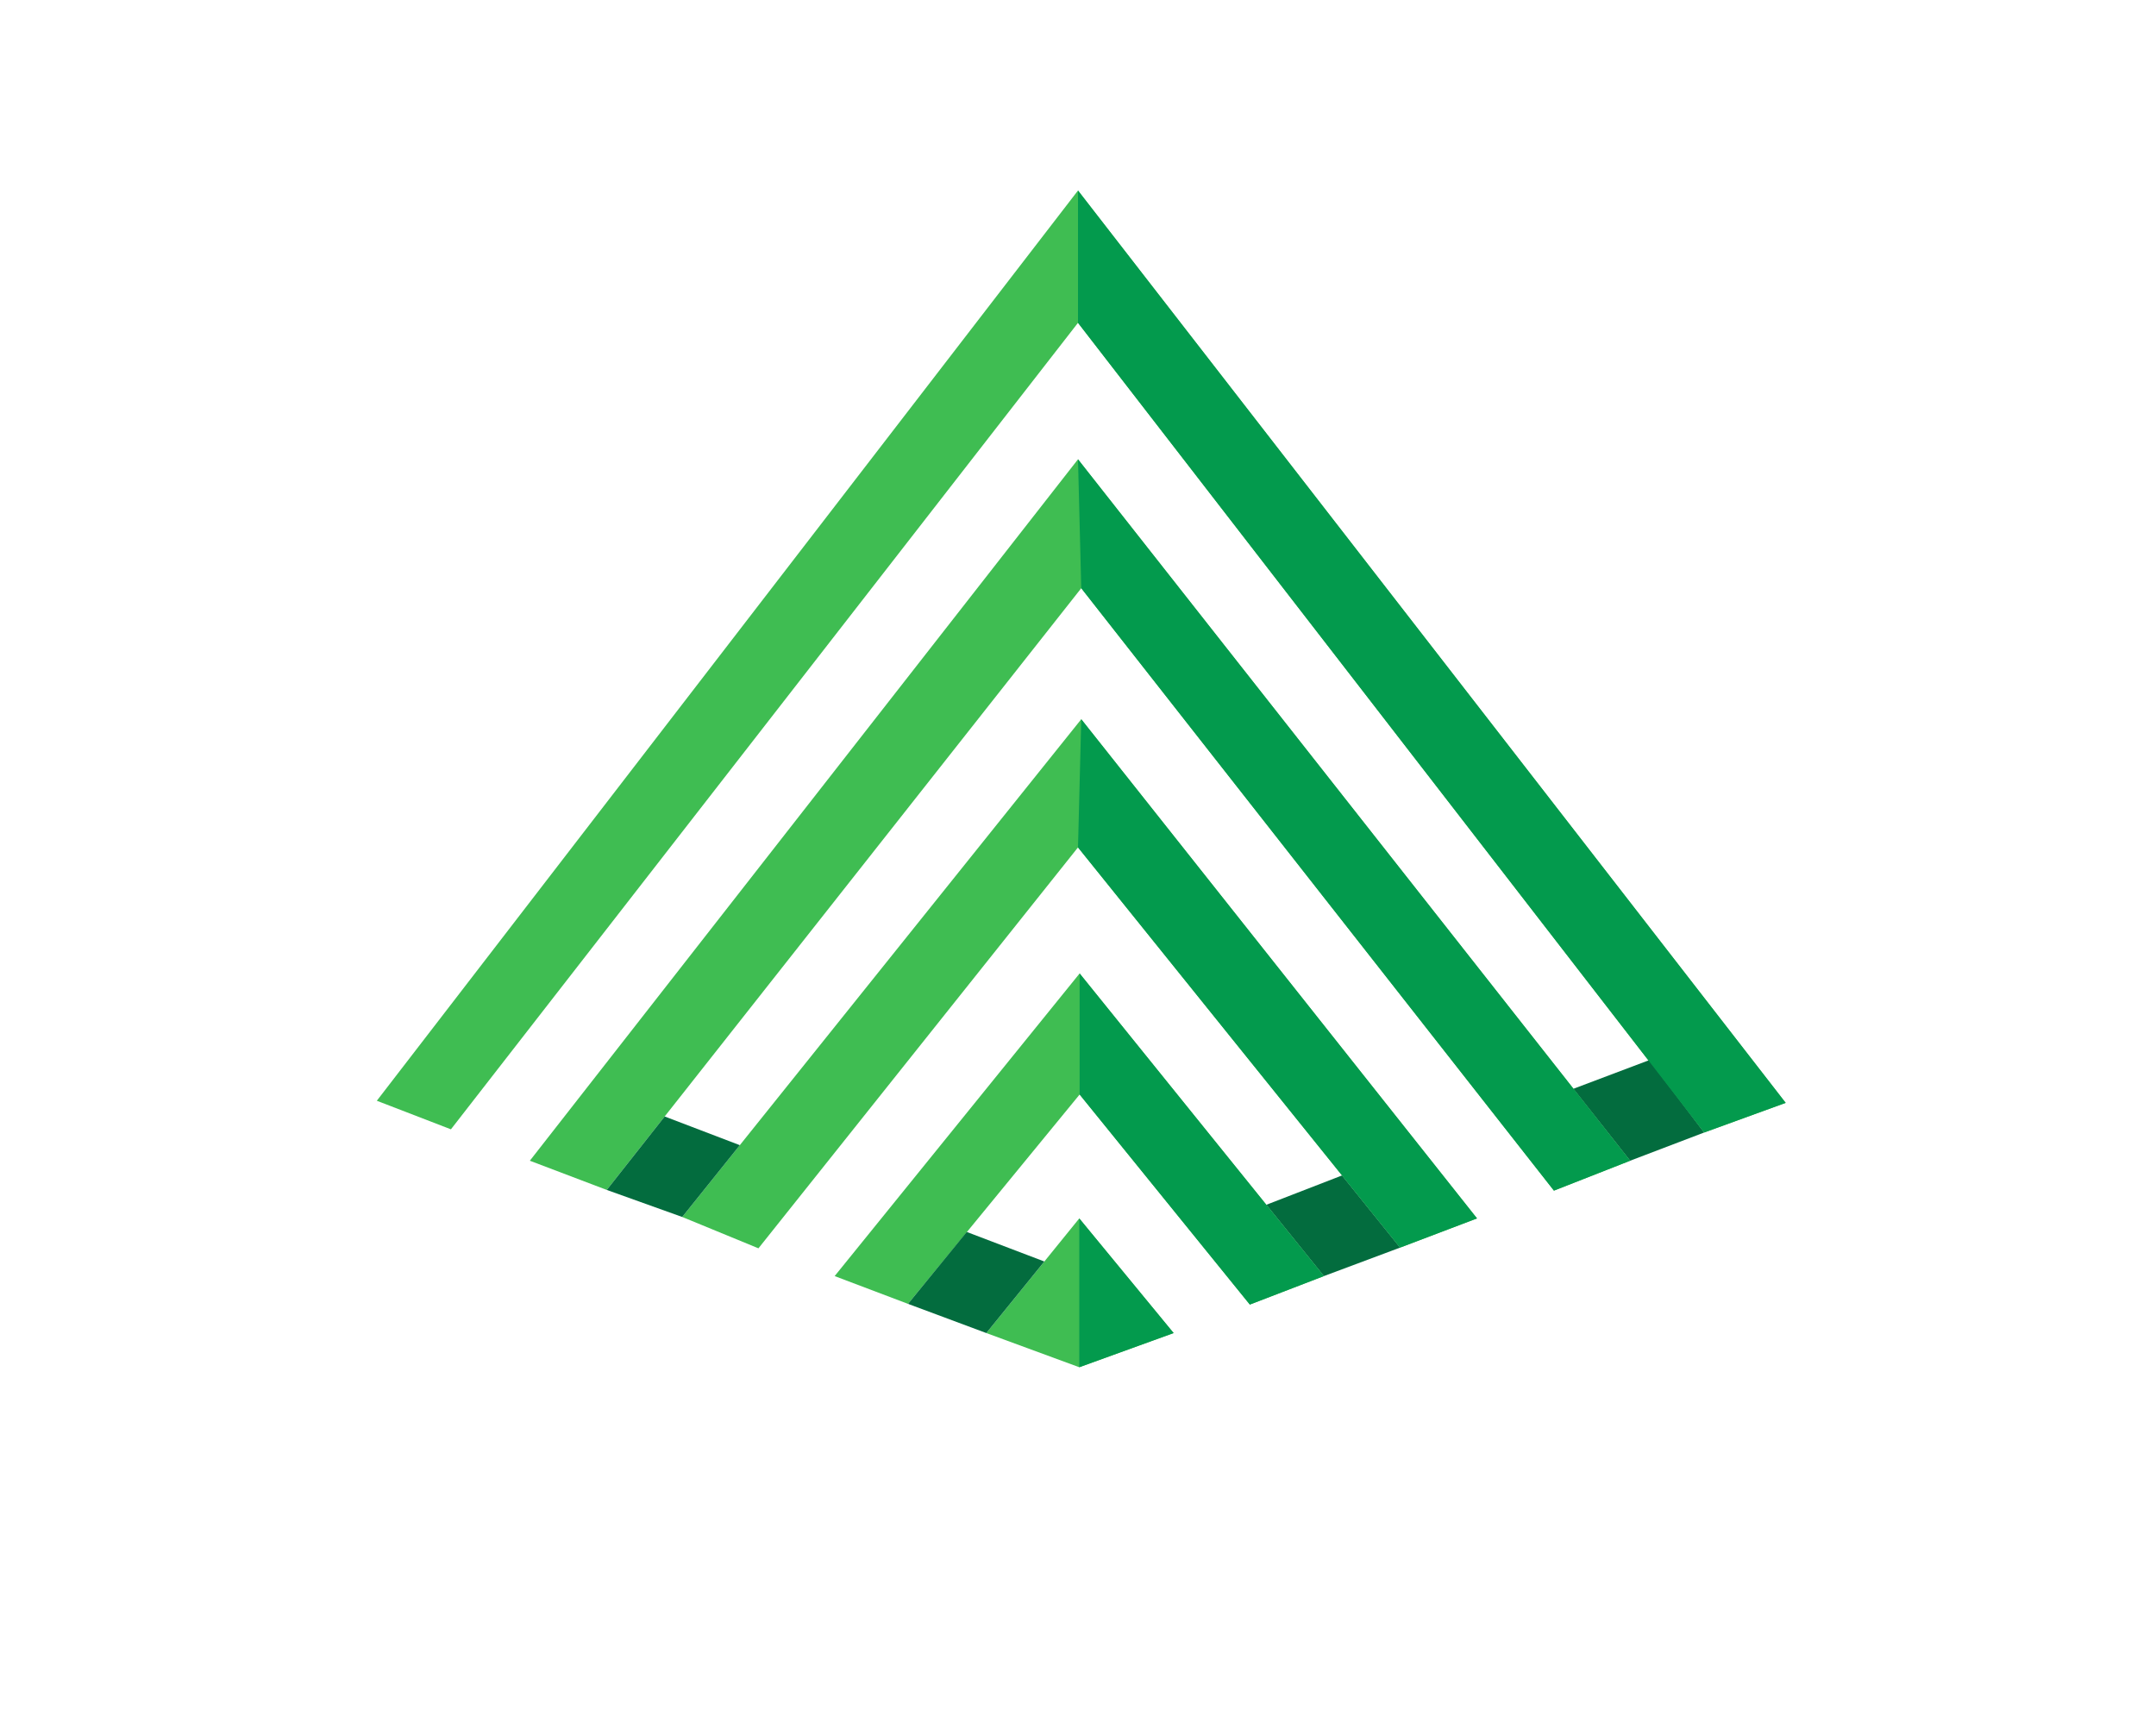
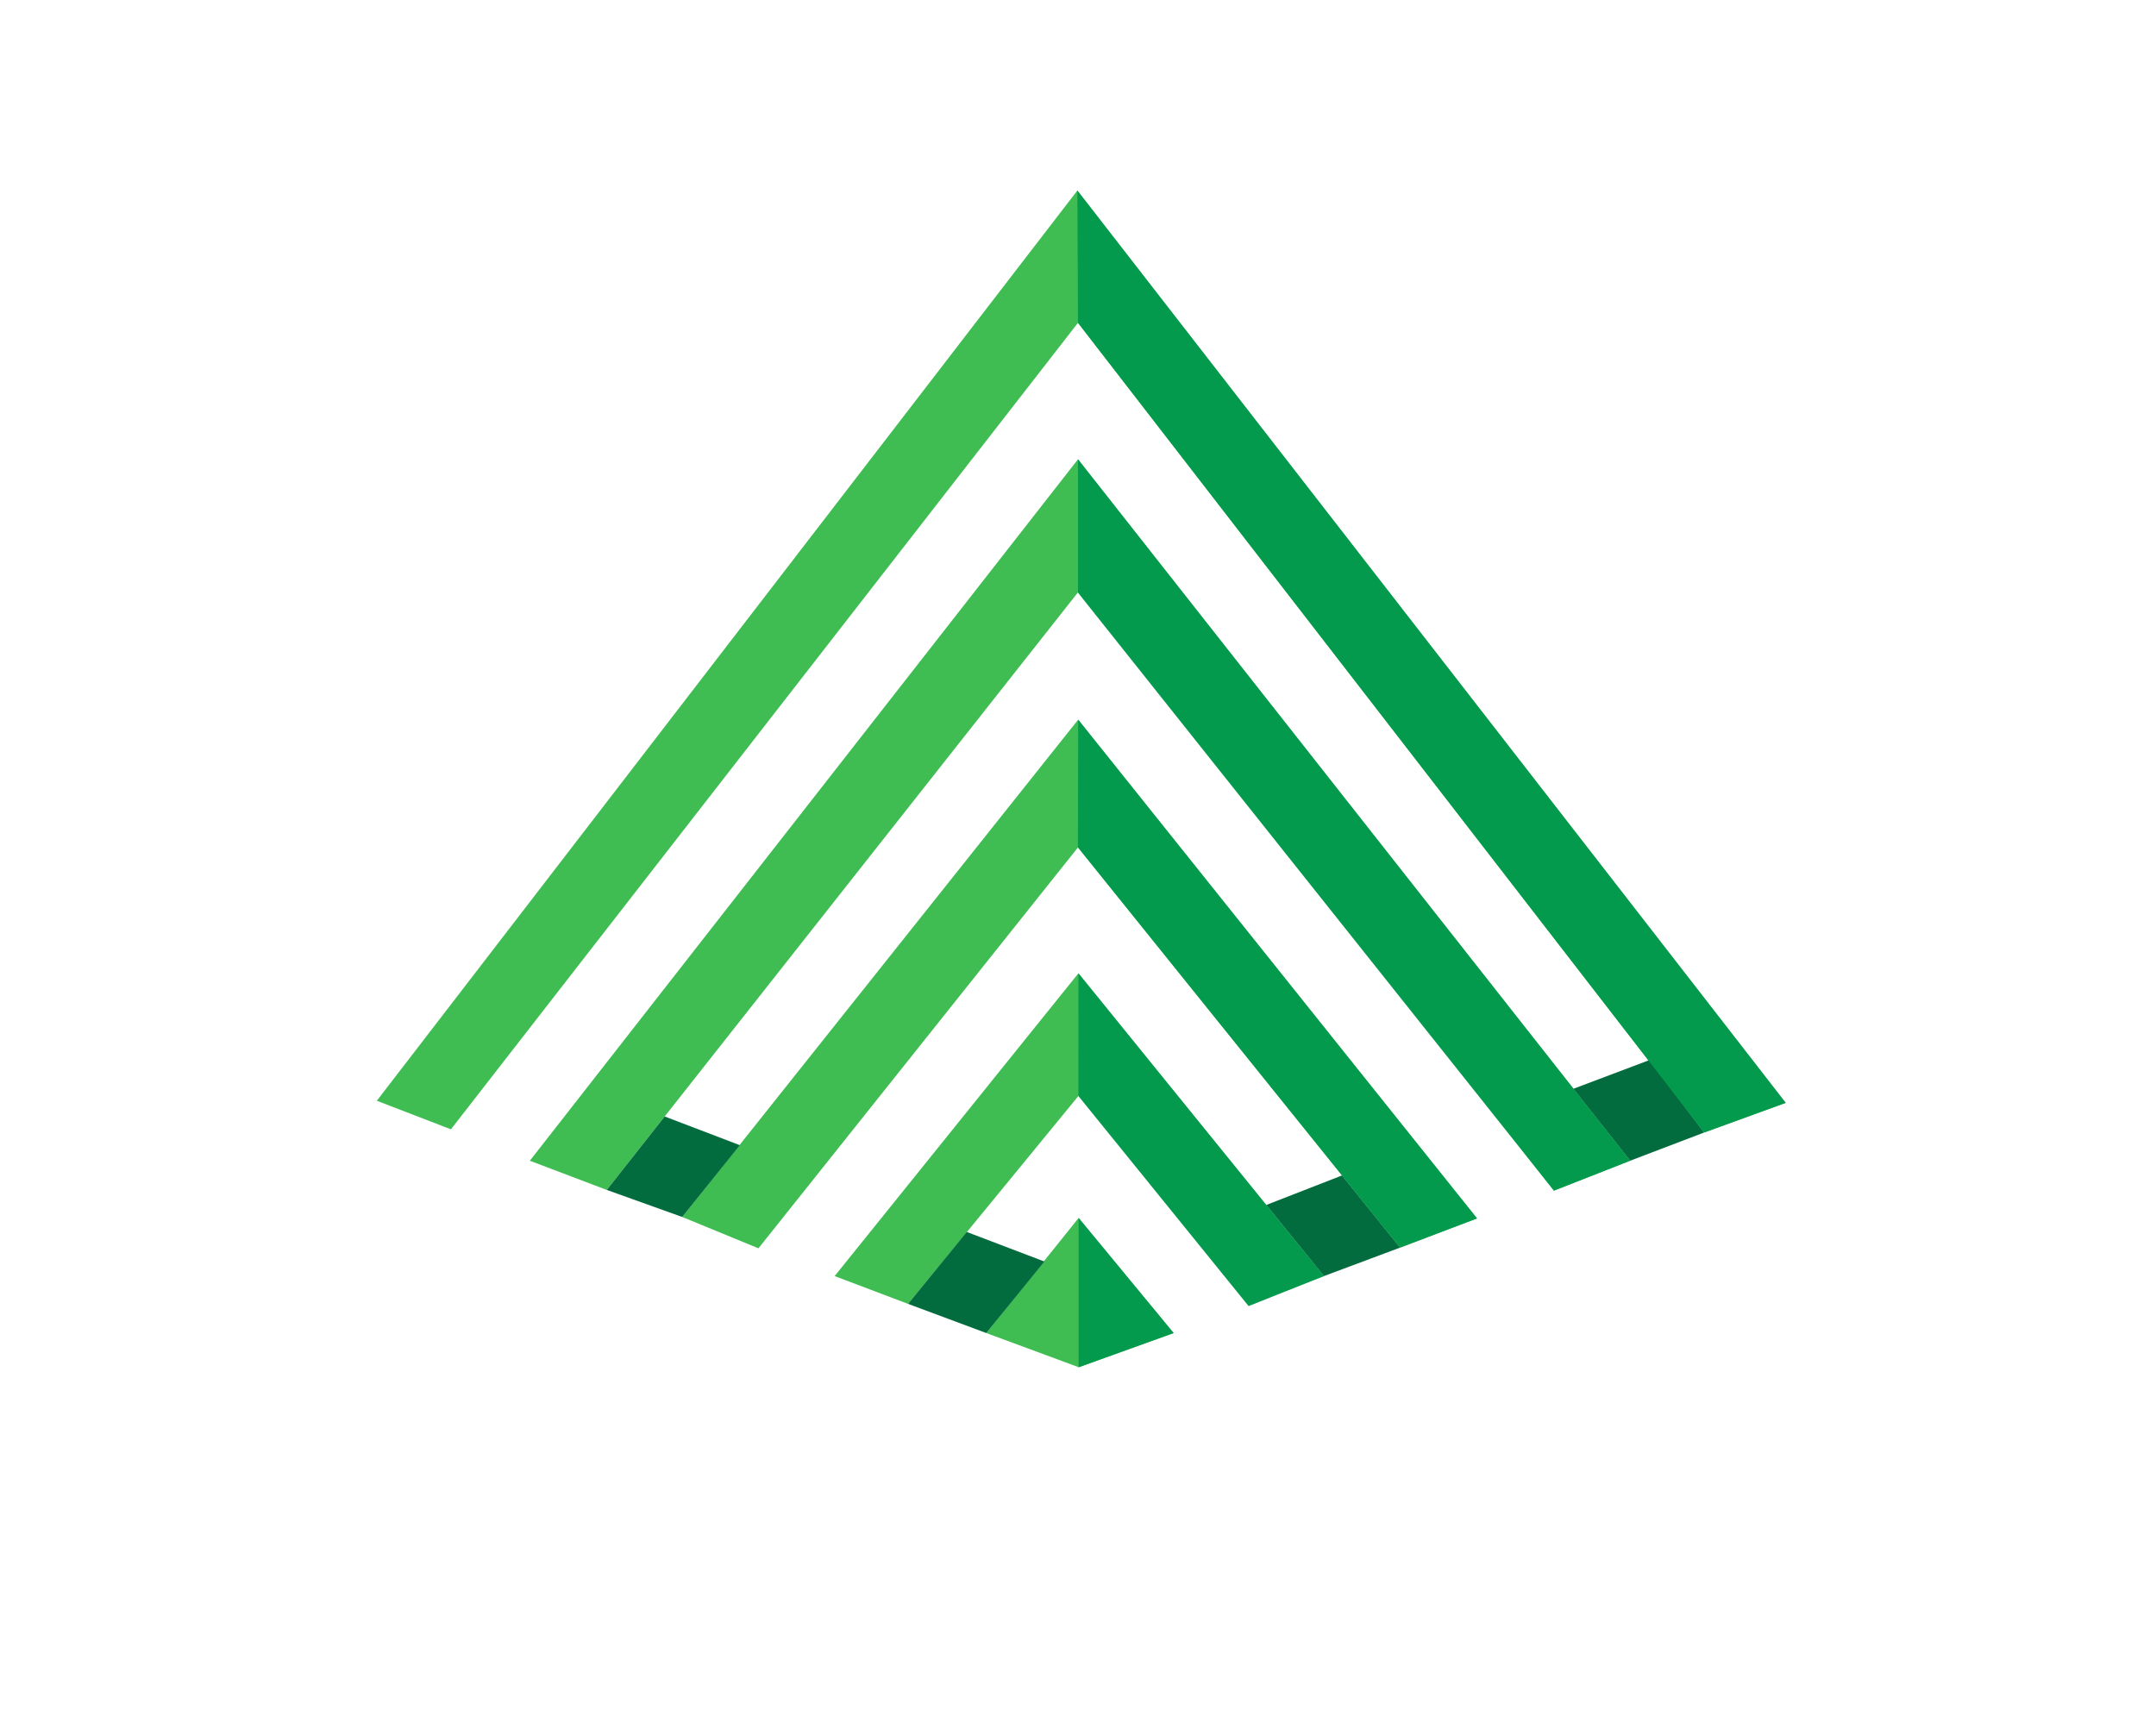
<svg xmlns="http://www.w3.org/2000/svg" version="1.1" id="svg541" width="933.333" height="740" viewBox="0 0 933.333 740">
-   <defs id="defs545" />
+   <defs id="defs545">
+     <linearGradient id="linearGradient1831">
+       <stop style="stop-color:#e82ccd;stop-opacity:1;" offset="0" id="stop1829" />
+     </linearGradient>
+   </defs>
  <g id="g547">
-     <path style="fill:#3fbd52;fill-opacity:1" d="M 466.667,82.481 163.128,476.554 195.204,488.926 466.667,139.759 737.743,490.301 773.026,477.471 Z" id="path3101" />
+     <path style="fill:#3fbd52;fill-opacity:1" d="M 466.39,82.481 163.128,476.554 195.204,488.926 466.667,139.759 737.743,490.301 773.026,477.471 Z" id="path3101" />
    <path style="fill:#3fbd52;fill-opacity:1" d="m 466.667,198.85 -237.296,303.67 33.296,12.64 205.41,-260.509 204.621,260.817 32.987,-12.948 z" id="path3103" />
-     <path style="fill:#3fbd52;fill-opacity:1" d="m 468.077,311.377 -172.731,215.498 32.987,13.565 138.333,-173.57 139.44,173.261 33.296,-12.64 z" id="path3105" />
-     <path style="fill:#3fbd52;fill-opacity:1" d="m 467.374,421.438 -106.053,131.025 31.754,12.023 74.299,-90.639 73.682,90.947 32.063,-12.332 z" id="path3107" />
-     <path style="fill:#3fbd52;fill-opacity:1" d="m 467.22,527.492 -40.232,49.635 40.232,14.798 40.849,-14.798 z" id="path3109" />
+     <path style="fill:#3fbd52;fill-opacity:1" d="M 466.747,311.567 295.346,526.875 328.333,540.44 466.667,366.87 606.107,540.132 639.402,527.492 Z" id="path3105" />
+     <path style="fill:#3fbd52;fill-opacity:1" d="m 466.848,421.376 -105.527,131.087 31.754,12.023 74.299,-90.639 73.682,90.947 32.063,-12.332 z" id="path3107" />
+     <path style="fill:#3fbd52;fill-opacity:1" d="m 466.937,527.29 -39.95,49.837 40.005,14.798 41.077,-14.798 z" id="path3109" />
    <path style="fill:#036c3e;fill-opacity:1" d="m 287.737,483.365 32.536,12.423 -24.927,31.087 -32.679,-11.715 z" id="path3111" />
    <path style="fill:#036c3e;fill-opacity:1" d="m 418.5,533.352 33.598,12.795 -25.111,30.98 -33.912,-12.64 z" id="path3305" />
-     <path style="fill:#036c3e;fill-opacity:1" d="m 548.202,521.589 32.763,-12.698 25.142,31.24 -32.987,12.332 z" id="path3307" />
+     <path style="fill:#036c3e;fill-opacity:1" d="m 548.159,521.675 32.805,-12.784 25.142,31.24 -32.987,12.332 z" id="path3307" />
    <path style="fill:#036c3e;fill-opacity:1" d="m 681.114,471.374 32.789,-12.384 23.839,31.31 -32.057,12.219 z" id="path3309" />
-     <path style="fill:#039a4d;fill-opacity:1" d="M 466.667,82.481 V 139.759 l 271.076,350.542 35.283,-12.83 z" id="path5334" />
-     <path style="fill:#039a4d;fill-opacity:1" d="m 466.667,198.85 1.41,55.801 204.621,260.817 32.987,-12.948 z" id="path7274" />
-     <path style="fill:#039a4d;fill-opacity:1" d="m 468.077,311.377 -1.41,55.493 139.44,173.261 33.296,-12.64 z" id="path8002" />
-     <path style="fill:#039a4d;fill-opacity:1" d="m 467.374,421.438 v 52.41 l 73.682,90.947 32.063,-12.332 z" id="path8004" />
-     <path style="fill:#039a4d;fill-opacity:1" d="m 467.22,527.492 v 64.433 l 40.849,-14.798 z" id="path8006" />
+     <path style="fill:#039a4d;fill-opacity:1" d="m 466.39,82.481 0.277,57.278 271.076,350.542 35.283,-12.83 z" id="path5334" />
+     <path style="fill:#039a4d;fill-opacity:1" d="m 466.667,198.85 v 57.74 l 206.031,258.878 32.987,-12.948 z" id="path7274" />
+     <path style="fill:#039a4d;fill-opacity:1" d="m 466.747,311.567 -0.112,55.272 139.471,173.292 33.296,-12.64 z" id="path8002" />
+     <path style="fill:#039a4d;fill-opacity:1" d="m 466.848,421.376 -0.01,53.126 73.682,90.947 32.599,-12.986 z" id="path8004" />
+     <path style="fill:#039a4d;fill-opacity:1" d="m 466.937,527.29 0.006,64.635 41.126,-14.798 z" id="path8006" />
  </g>
</svg>
